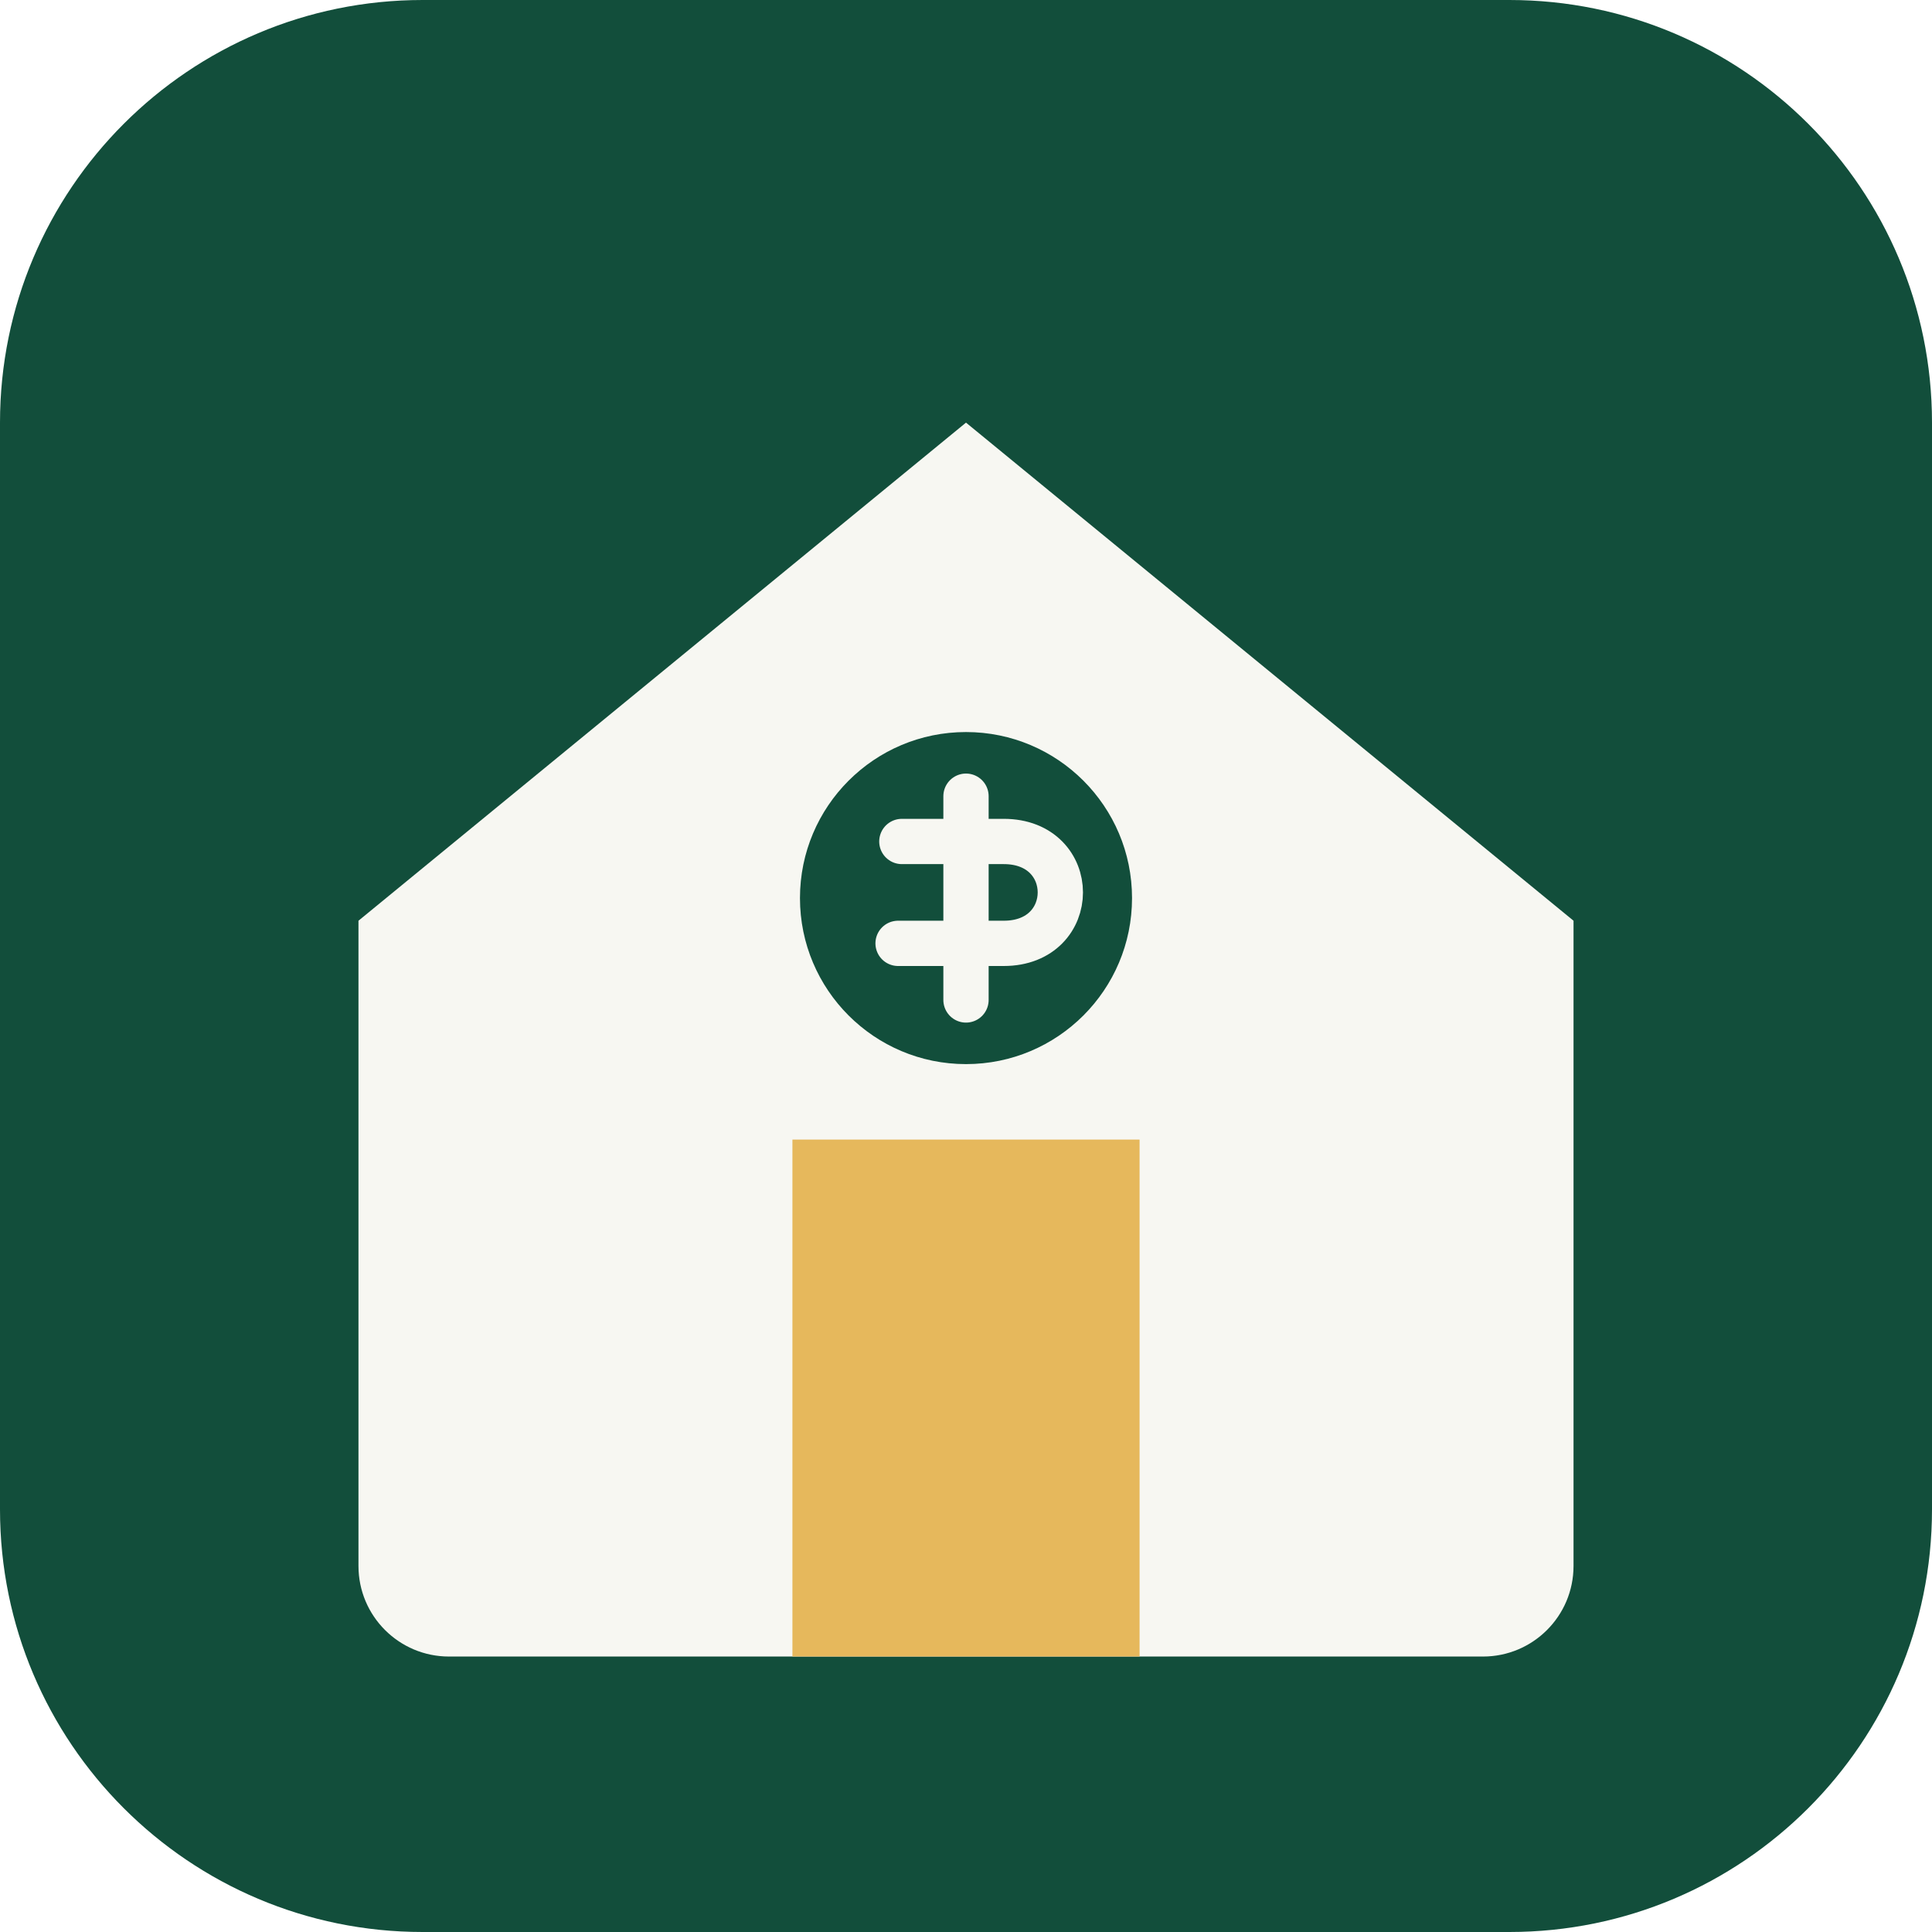
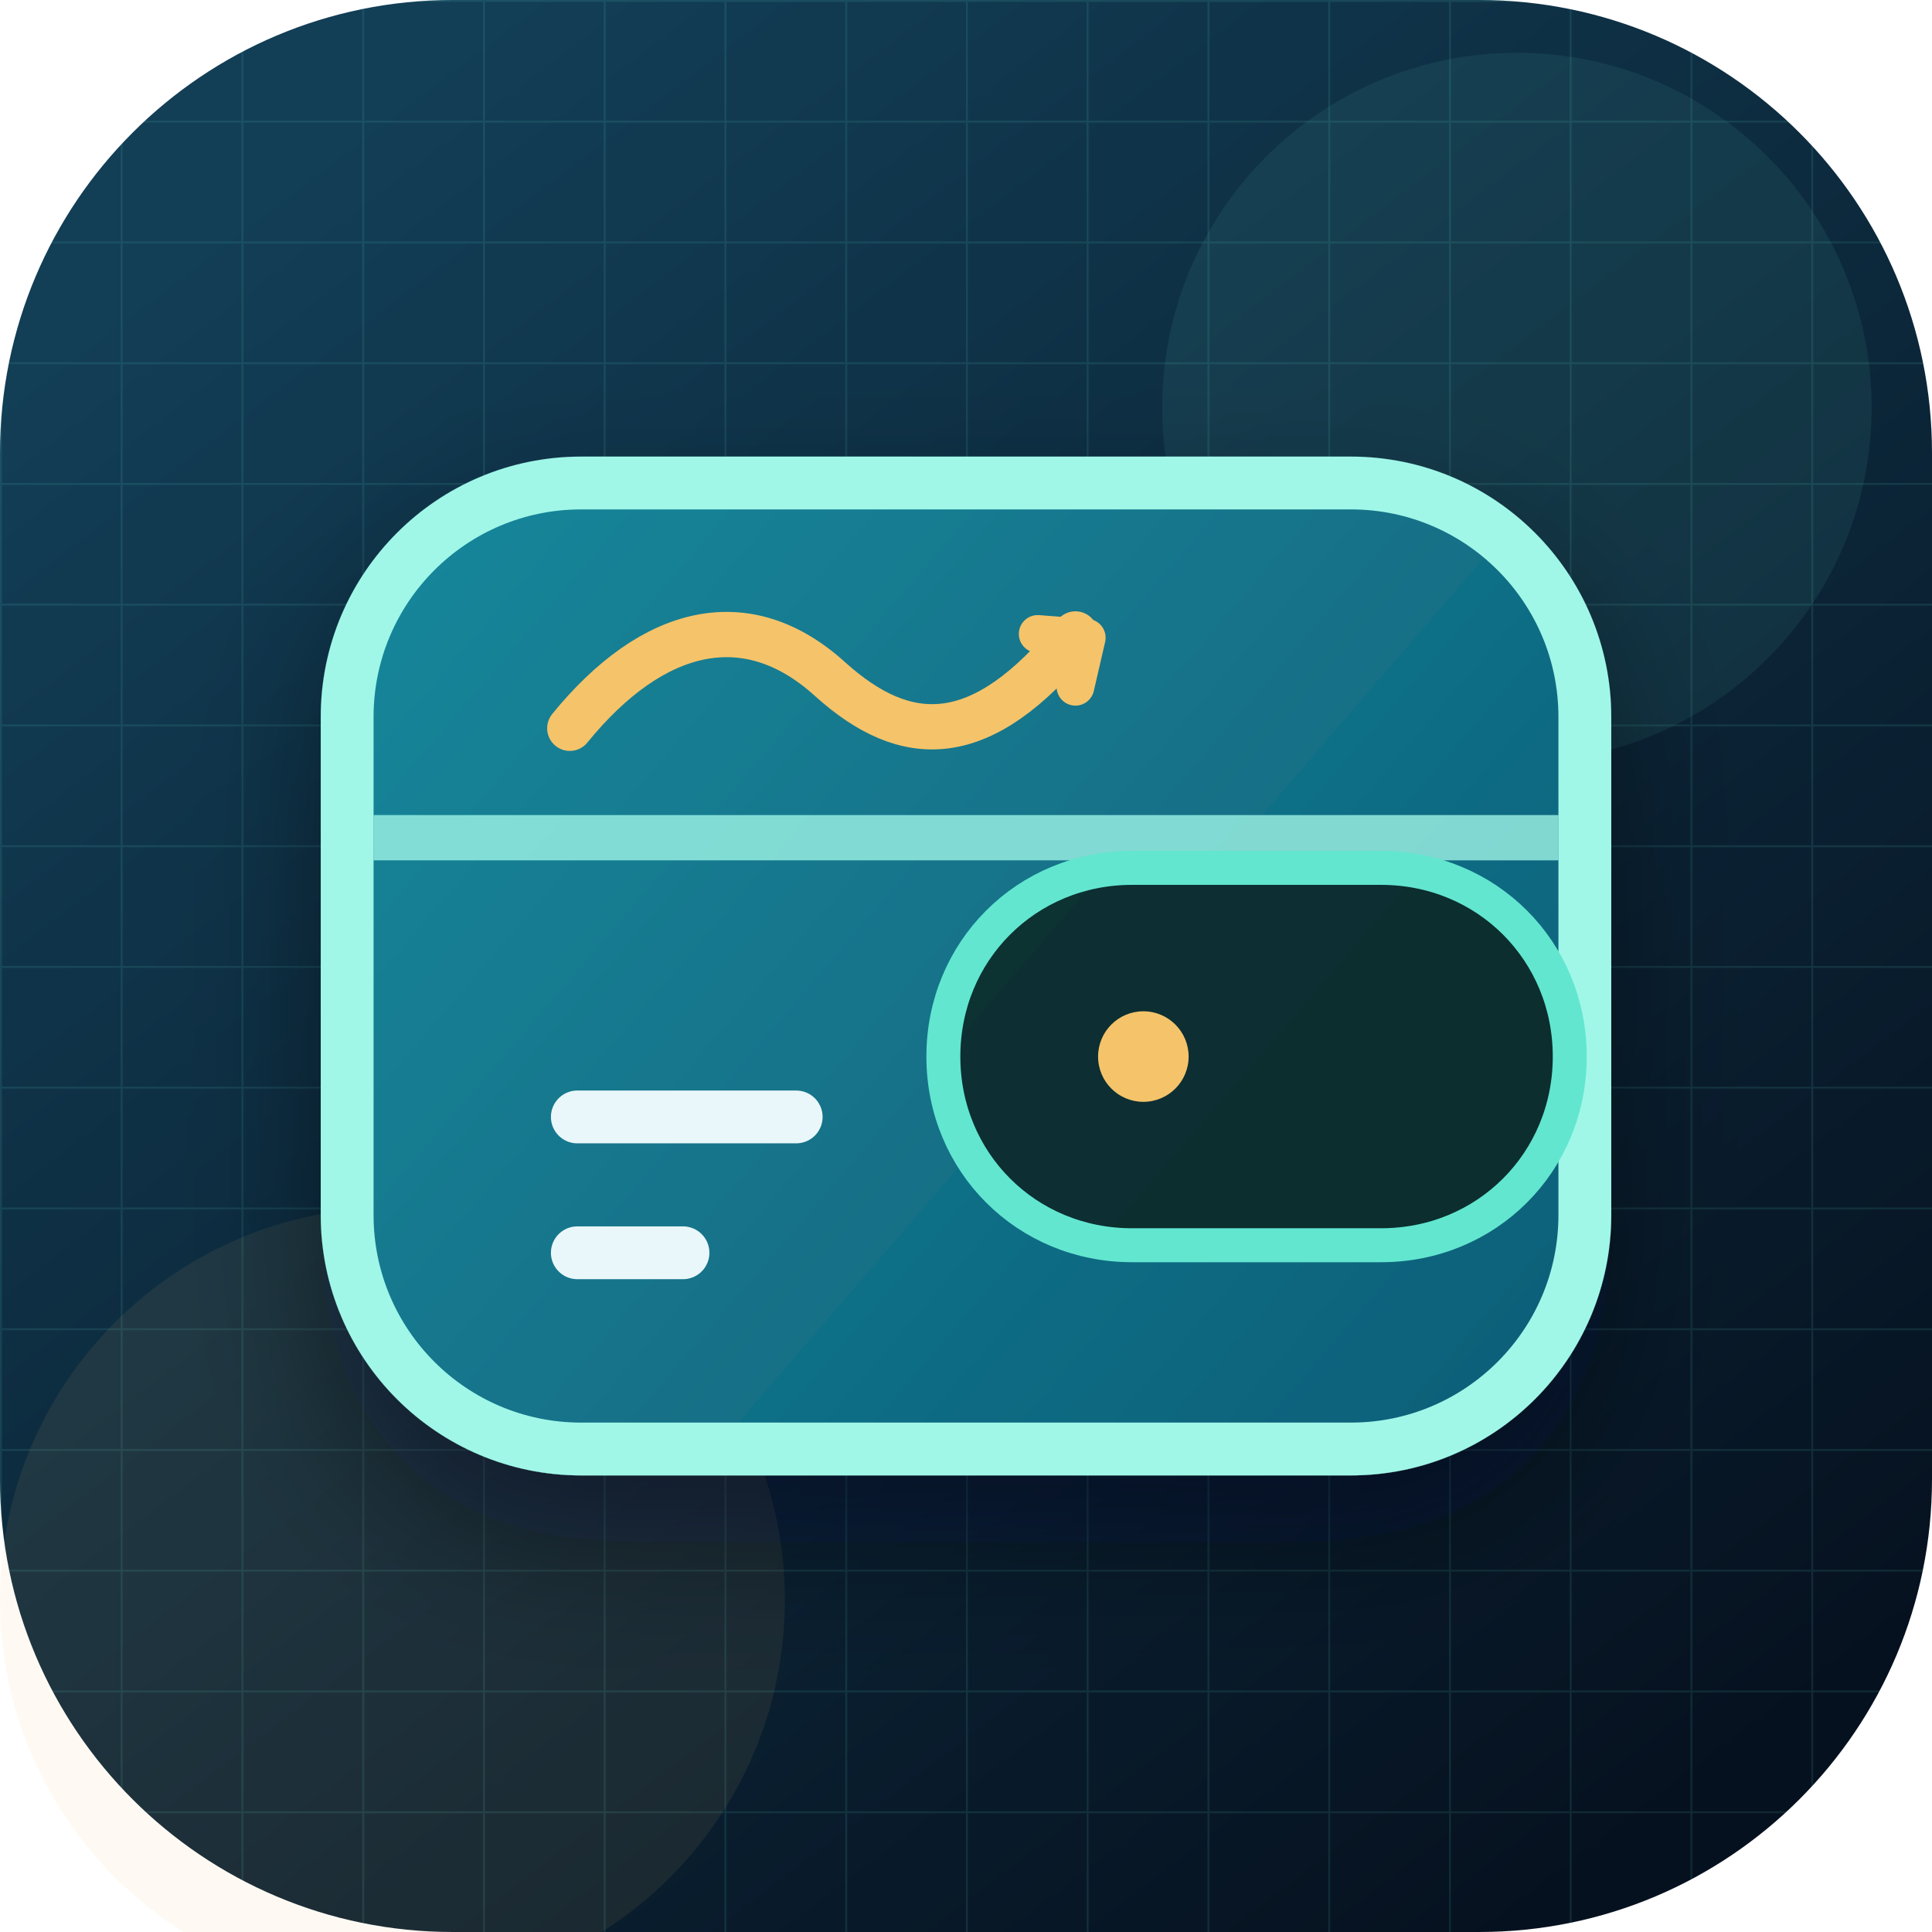
- <svg xmlns="http://www.w3.org/2000/svg" viewBox="0 0 512 512">
-   <rect width="512" height="512" rx="112" fill="#124e3b" />
-   <path d="M95 244 256 112l161 132v171a24 24 0 0 1-24 24H119a24 24 0 0 1-24-24Z" fill="#f7f7f2" />
-   <path d="M210 439V302h92v137" fill="#e6b85c" />
-   <circle cx="256" cy="238" r="44" fill="#124e3b" />
-   <path d="M256 211v54m-17-42h27c20 0 20 27 0 27h-28" fill="none" stroke="#f7f7f2" stroke-width="12" stroke-linecap="round" />
+ <svg xmlns="http://www.w3.org/2000/svg" viewBox="0 0 512 512" role="img" aria-labelledby="icon-title icon-description">
+   <defs>
+     <linearGradient id="icon-background" x1="84" y1="40" x2="428" y2="492" gradientUnits="userSpaceOnUse">
+       <stop stop-color="#123e56" />
+       <stop offset="1" stop-color="#06111f" />
+     </linearGradient>
+     <linearGradient id="icon-wallet" x1="112" y1="132" x2="402" y2="382" gradientUnits="userSpaceOnUse">
+       <stop stop-color="#15869a" />
+       <stop offset="1" stop-color="#0f5f78" />
+     </linearGradient>
+     <pattern id="icon-grid" width="32" height="32" patternUnits="userSpaceOnUse">
+       <path d="M32 0H0V32" fill="none" stroke="#62e6d0" stroke-opacity=".16" stroke-width="1" />
+     </pattern>
+     <filter id="icon-shadow" x="-.2" y="-.2" width="1.4" height="1.5" color-interpolation-filters="sRGB">
+       <feDropShadow dx="0" dy="18" stdDeviation="18" flood-color="#020a13" flood-opacity=".42" />
+     </filter>
+   </defs>
+   <rect width="512" height="512" rx="120" fill="url(#icon-background)" />
+   <rect width="512" height="512" rx="120" fill="url(#icon-grid)" opacity=".72" />
+   <circle cx="402" cy="108" r="94" fill="#62e6d0" opacity=".08" />
+   <circle cx="104" cy="424" r="104" fill="#f5c36a" opacity=".08" />
+   <g filter="url(#icon-shadow)">
+     <rect x="92" y="128" width="328" height="256" rx="62" fill="url(#icon-wallet)" stroke="#a0f7e8" stroke-width="14" />
+     <path d="M99 222H413" fill="none" stroke="#a0f7e8" stroke-opacity=".78" stroke-width="12" />
+     <path d="M300 230H366C394 230 416 252 416 280s-22 50-50 50H300c-28 0-50-22-50-50s22-50 50-50Z" fill="#06221e" fill-opacity=".82" stroke="#62e6d0" stroke-width="9" />
+     <circle cx="303" cy="280" r="12" fill="#f5c36a" />
+     <path d="M153 296h58M153 332h28" fill="none" stroke="#e9f7fa" stroke-linecap="round" stroke-width="14" />
+     <path d="M151 193c22-27 47-33 69-13 20 18 40 19 65-12" fill="none" stroke="#f5c36a" stroke-linecap="round" stroke-linejoin="round" stroke-width="12" />
+     <path d="m275 168 13 1-3 13" fill="none" stroke="#f5c36a" stroke-linecap="round" stroke-linejoin="round" stroke-width="10" />
+   </g>
</svg>
